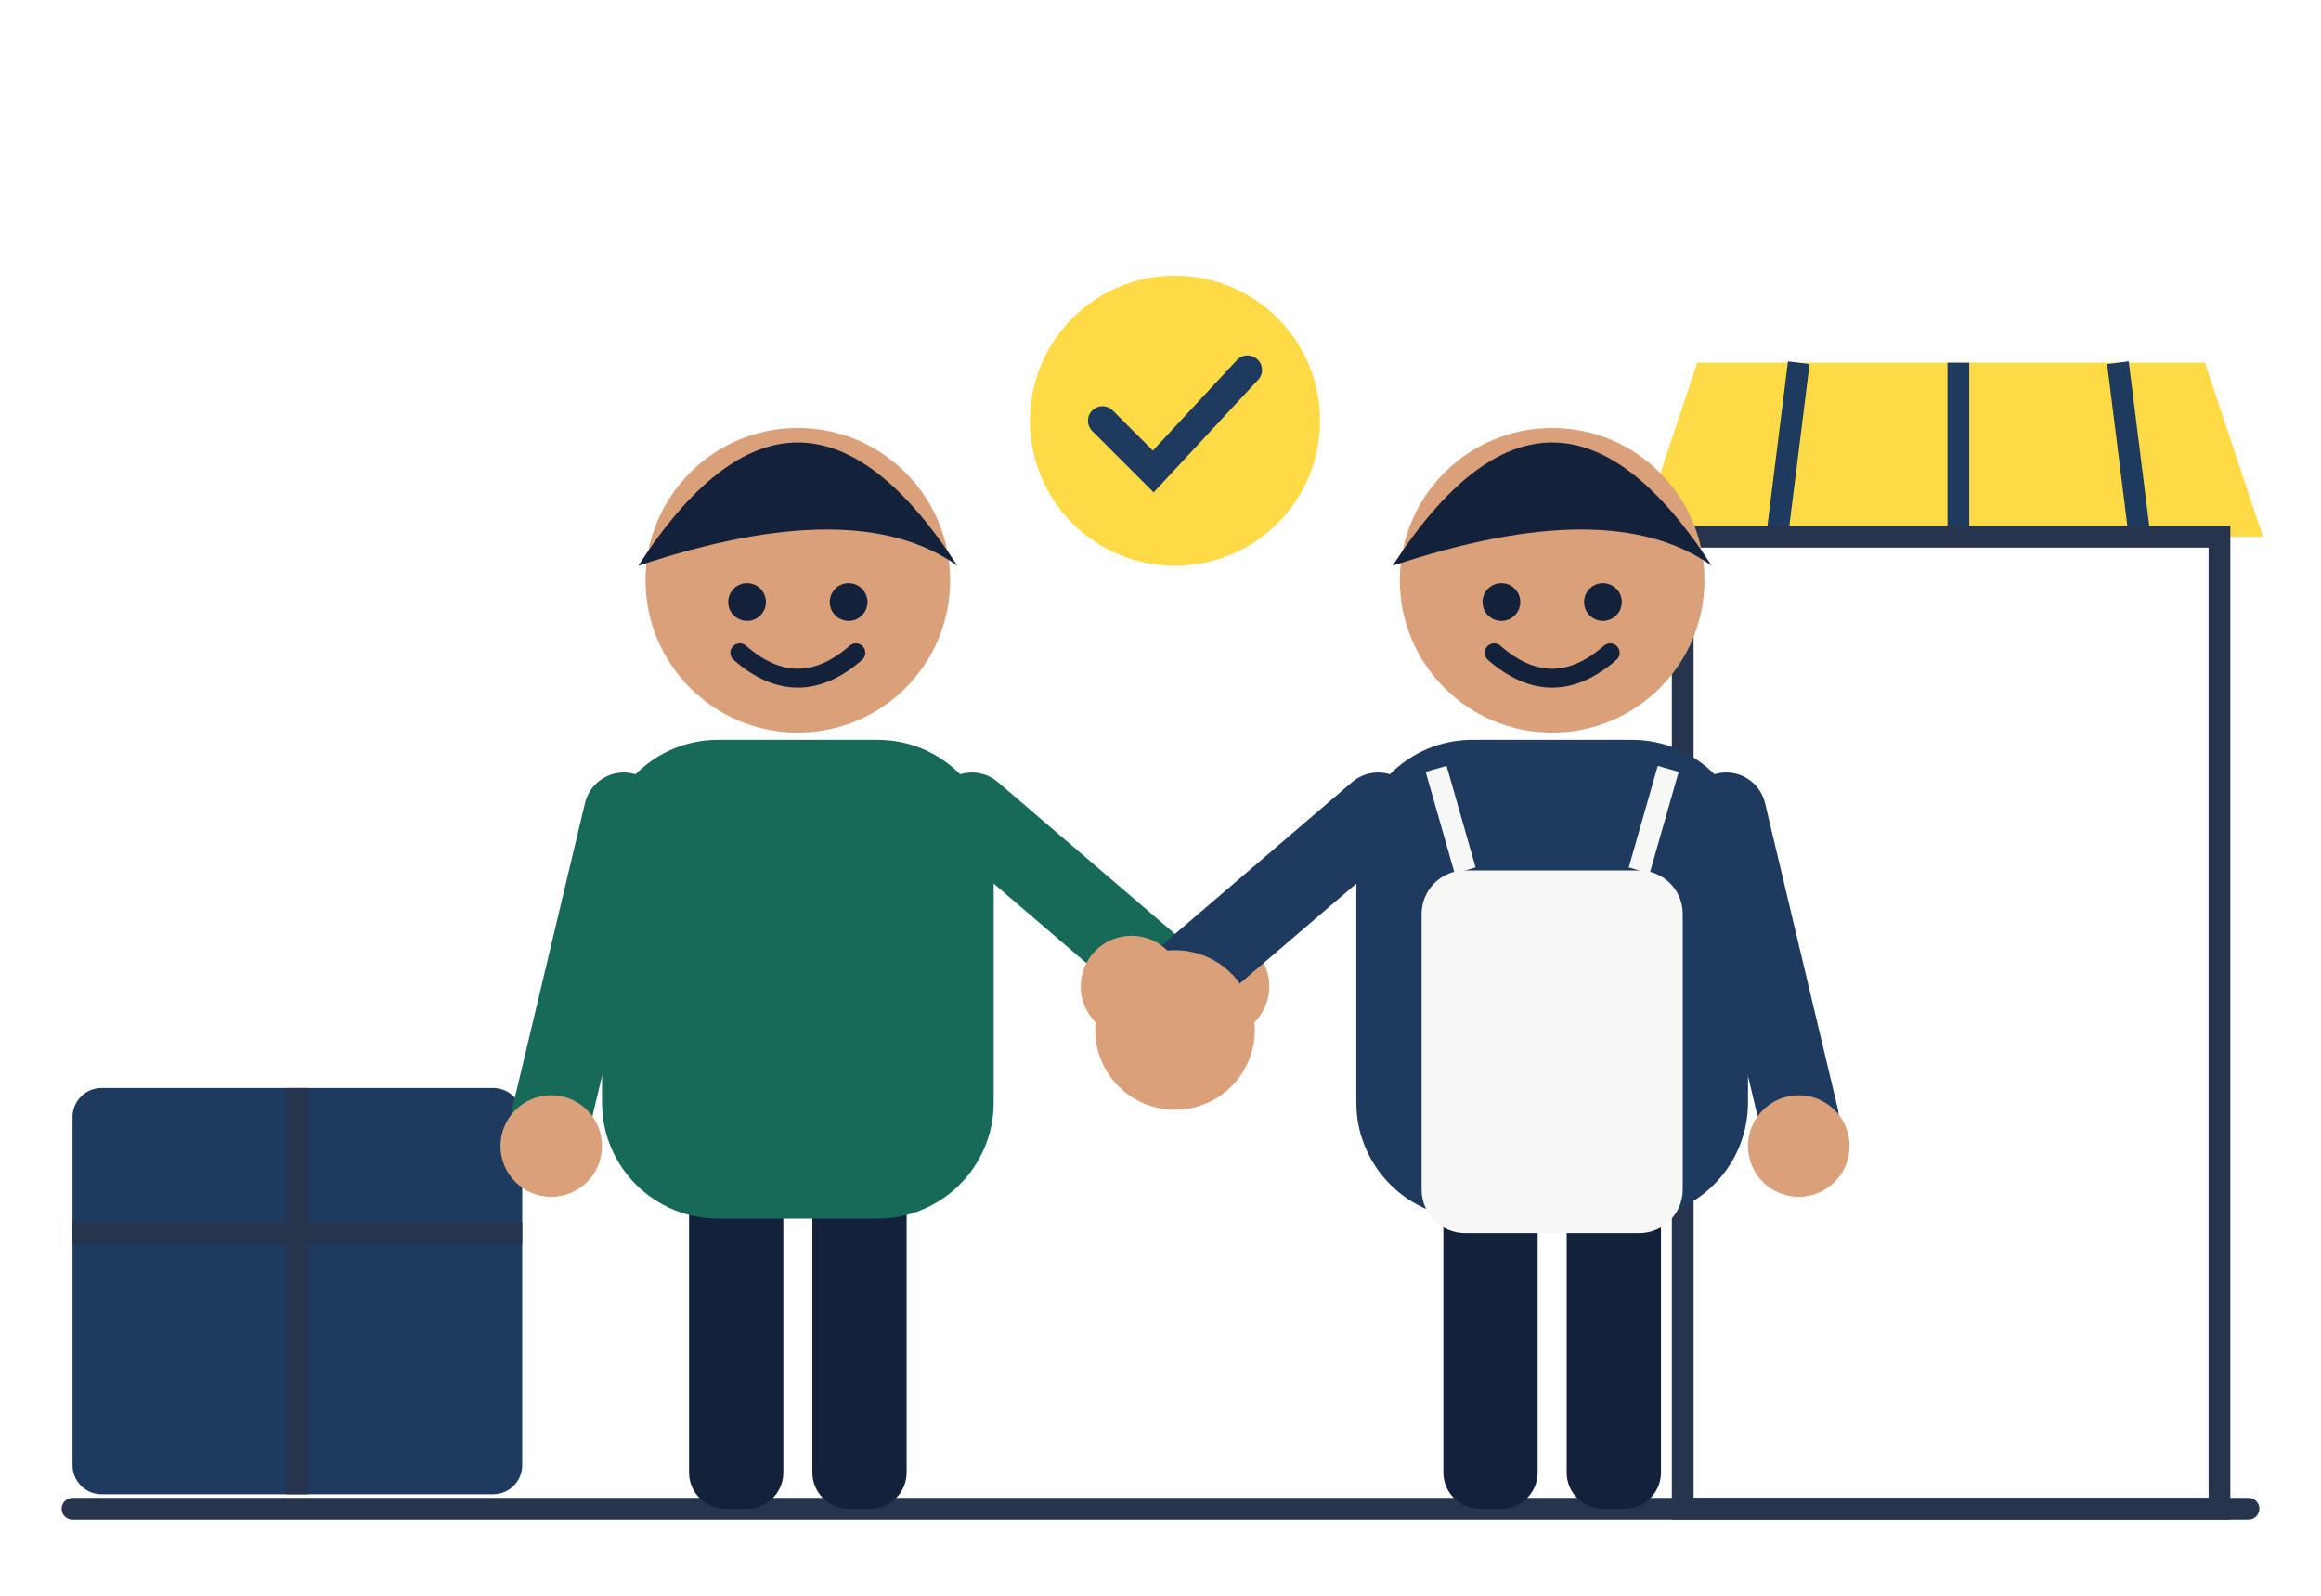
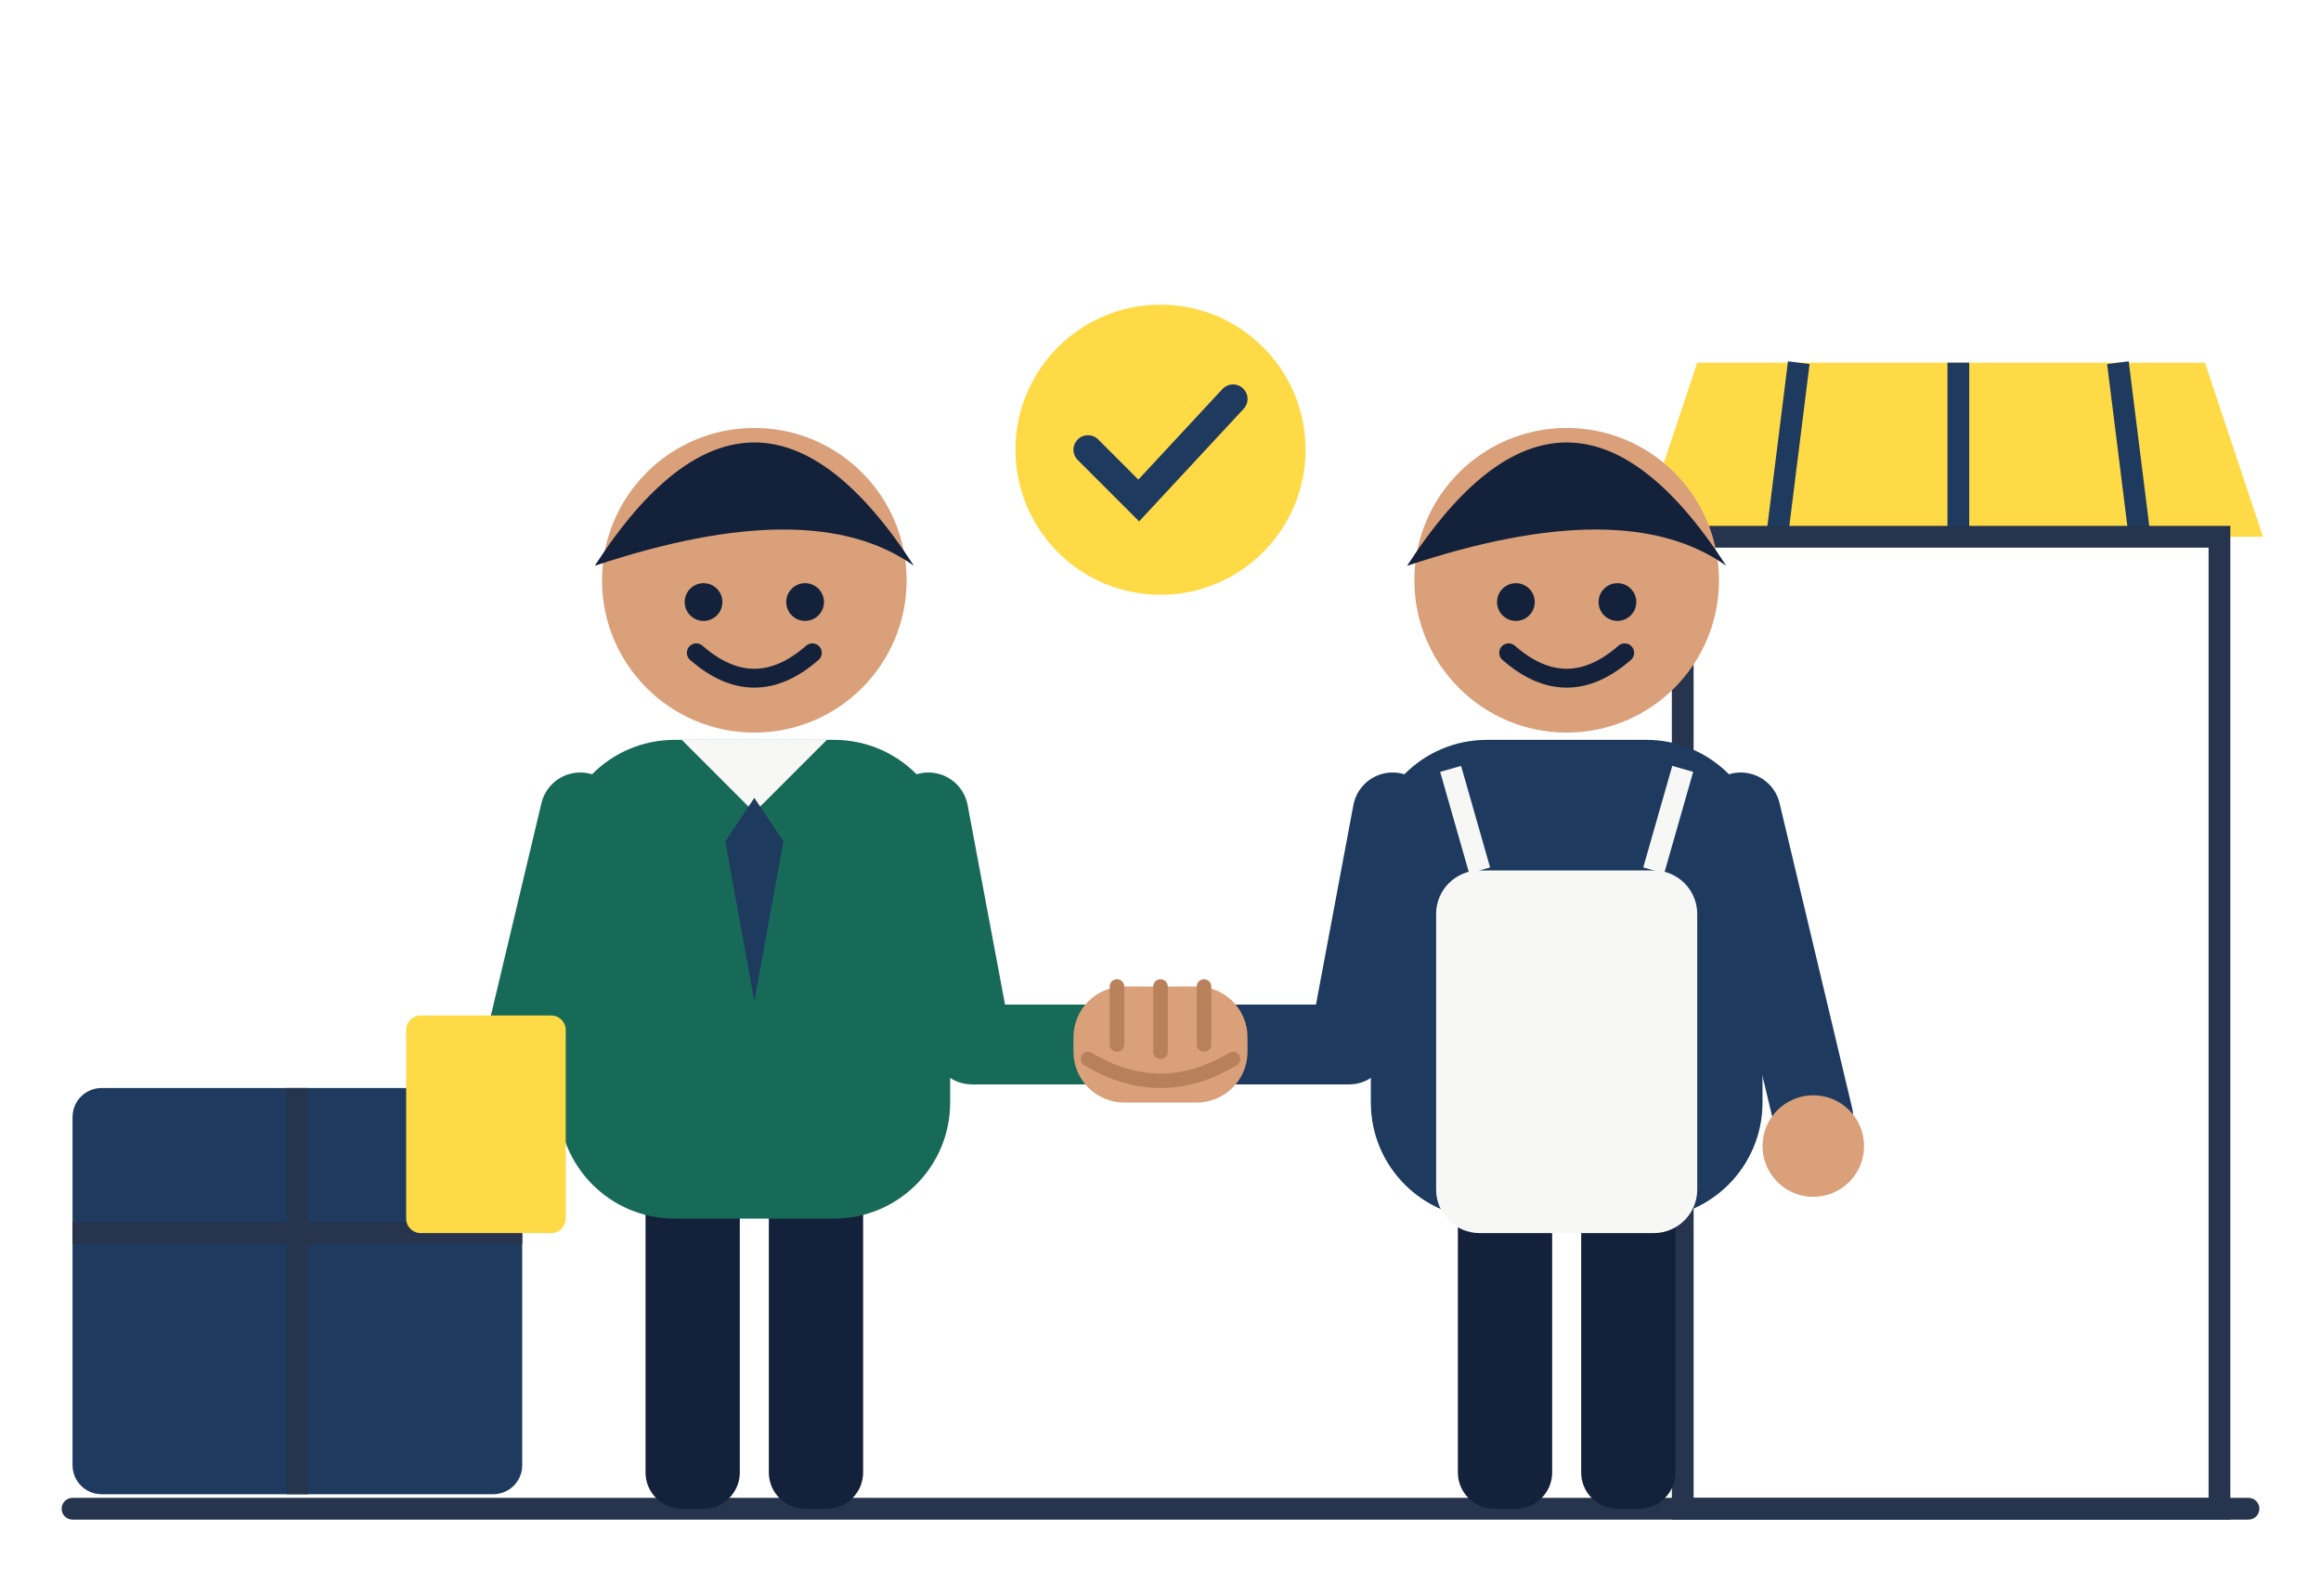
<svg xmlns="http://www.w3.org/2000/svg" viewBox="0 0 320 220" role="img" aria-label="Un distribuidor y un comerciante se dan la mano y cierran la operación">
  <path d="M10 208H310" stroke="#26344D" stroke-width="3" stroke-linecap="round" />
  <path d="M226 74h86l-8 -24h-70z" fill="#FFDA47" />
  <path d="M248 50l-3 24M270 50v24M292 50l3 24" stroke="#1E3A5F" stroke-width="3" />
  <rect x="232" y="74" width="74" height="134" fill="none" stroke="#26344D" stroke-width="3" />
  <rect x="10" y="150" width="62" height="56" rx="4" fill="#1E3A5F" />
  <path d="M10 170h62M41 150v56" stroke="#26344D" stroke-width="3" />
-   <rect x="95" y="158" width="13" height="50" rx="5" fill="#14213A" />
-   <rect x="112" y="158" width="13" height="50" rx="5" fill="#14213A" />
-   <rect x="83" y="102" width="54" height="66" rx="16" fill="#176A57" />
-   <path d="M86 112L76 154" fill="none" stroke="#176A57" stroke-width="11" stroke-linecap="round" stroke-linejoin="round" />
-   <circle cx="76" cy="158" r="7" fill="#D9A07A" />
-   <path d="M134 112L162 136" fill="none" stroke="#176A57" stroke-width="11" stroke-linecap="round" stroke-linejoin="round" />
-   <circle cx="168" cy="136" r="7" fill="#D9A07A" />
-   <circle cx="110" cy="80" r="21" fill="#D9A07A" />
-   <path d="M88 78Q110 44 132 78Q118 68 88 78Z" fill="#14213A" />
-   <circle cx="103" cy="83" r="2.6" fill="#14213A" />
-   <circle cx="117" cy="83" r="2.6" fill="#14213A" />
-   <path d="M102 90Q110 97 118 90" fill="none" stroke="#14213A" stroke-width="2.6" stroke-linecap="round" />
-   <rect x="199" y="158" width="13" height="50" rx="5" fill="#14213A" />
-   <rect x="216" y="158" width="13" height="50" rx="5" fill="#14213A" />
-   <rect x="187" y="102" width="54" height="66" rx="16" fill="#1E3A5F" />
-   <rect x="196" y="120" width="36" height="50" rx="6" fill="#F7F8F6" />
-   <path d="M202 120L198 106M226 120L230 106" stroke="#F7F8F6" stroke-width="3" />
-   <path d="M238 112L248 154" fill="none" stroke="#1E3A5F" stroke-width="11" stroke-linecap="round" stroke-linejoin="round" />
-   <circle cx="248" cy="158" r="7" fill="#D9A07A" />
-   <path d="M190 112L162 136" fill="none" stroke="#1E3A5F" stroke-width="11" stroke-linecap="round" stroke-linejoin="round" />
-   <circle cx="156" cy="136" r="7" fill="#D9A07A" />
-   <circle cx="214" cy="80" r="21" fill="#D9A07A" />
-   <path d="M192 78Q214 44 236 78Q222 68 192 78Z" fill="#14213A" />
-   <circle cx="207" cy="83" r="2.6" fill="#14213A" />
-   <circle cx="221" cy="83" r="2.6" fill="#14213A" />
-   <path d="M206 90Q214 97 222 90" fill="none" stroke="#14213A" stroke-width="2.6" stroke-linecap="round" />
-   <circle cx="162" cy="142" r="11" fill="#D9A07A" />
-   <circle cx="162" cy="58" r="20" fill="#FFDA47" />
-   <path d="M152 58l7 7l13 -14" fill="none" stroke="#1E3A5F" stroke-width="4" stroke-linecap="round" />
+   <rect x="89" y="158" width="13" height="50" rx="5" fill="#14213A" />
+   <rect x="106" y="158" width="13" height="50" rx="5" fill="#14213A" />
+   <rect x="77" y="102" width="54" height="66" rx="16" fill="#176A57" />
+   <path d="M80 112L70 154" fill="none" stroke="#176A57" stroke-width="11" stroke-linecap="round" stroke-linejoin="round" />
+   <circle cx="70" cy="158" r="7" fill="#D9A07A" />
+   <path d="M128 112L134 144L154 144" fill="none" stroke="#176A57" stroke-width="11" stroke-linecap="round" stroke-linejoin="round" />
+   <rect x="150" y="137" width="8" height="14" rx="2" fill="#F7F8F6" />
+   <circle cx="104" cy="80" r="21" fill="#D9A07A" />
+   <path d="M82 78Q104 44 126 78Q112 68 82 78Z" fill="#14213A" />
+   <circle cx="97" cy="83" r="2.6" fill="#14213A" />
+   <circle cx="111" cy="83" r="2.6" fill="#14213A" />
+   <path d="M96 90Q104 97 112 90" fill="none" stroke="#14213A" stroke-width="2.6" stroke-linecap="round" />
+   <path d="M94 102l10 10l10 -10" fill="#F7F8F6" />
+   <path d="M104 110l-4 6l4 22l4 -22z" fill="#1E3A5F" />
+   <rect x="56" y="140" width="22" height="30" rx="2" fill="#FFDA47" />
+   <rect x="201" y="158" width="13" height="50" rx="5" fill="#14213A" />
+   <rect x="218" y="158" width="13" height="50" rx="5" fill="#14213A" />
+   <rect x="189" y="102" width="54" height="66" rx="16" fill="#1E3A5F" />
+   <rect x="198" y="120" width="36" height="50" rx="6" fill="#F7F8F6" />
+   <path d="M204 120L200 106M228 120L232 106" stroke="#F7F8F6" stroke-width="3" />
+   <path d="M240 112L250 154" fill="none" stroke="#1E3A5F" stroke-width="11" stroke-linecap="round" stroke-linejoin="round" />
+   <circle cx="250" cy="158" r="7" fill="#D9A07A" />
+   <path d="M192 112L186 144L166 144" fill="none" stroke="#1E3A5F" stroke-width="11" stroke-linecap="round" stroke-linejoin="round" />
+   <rect x="162" y="137" width="8" height="14" rx="2" fill="#F7F8F6" />
+   <circle cx="216" cy="80" r="21" fill="#D9A07A" />
+   <path d="M194 78Q216 44 238 78Q224 68 194 78Z" fill="#14213A" />
+   <circle cx="209" cy="83" r="2.6" fill="#14213A" />
+   <circle cx="223" cy="83" r="2.6" fill="#14213A" />
+   <path d="M208 90Q216 97 224 90" fill="none" stroke="#14213A" stroke-width="2.6" stroke-linecap="round" />
+   <rect x="148" y="136" width="24" height="16" rx="7" fill="#D9A07A" />
+   <path d="M154 136v8M160 136v9M166 136v8" stroke="#B9805C" stroke-width="2" stroke-linecap="round" />
+   <path d="M150 146q10 6 20 0" fill="none" stroke="#B9805C" stroke-width="2" stroke-linecap="round" />
+   <circle cx="160" cy="62" r="20" fill="#FFDA47" />
+   <path d="M150 62l7 7l13 -14" fill="none" stroke="#1E3A5F" stroke-width="4" stroke-linecap="round" />
</svg>
